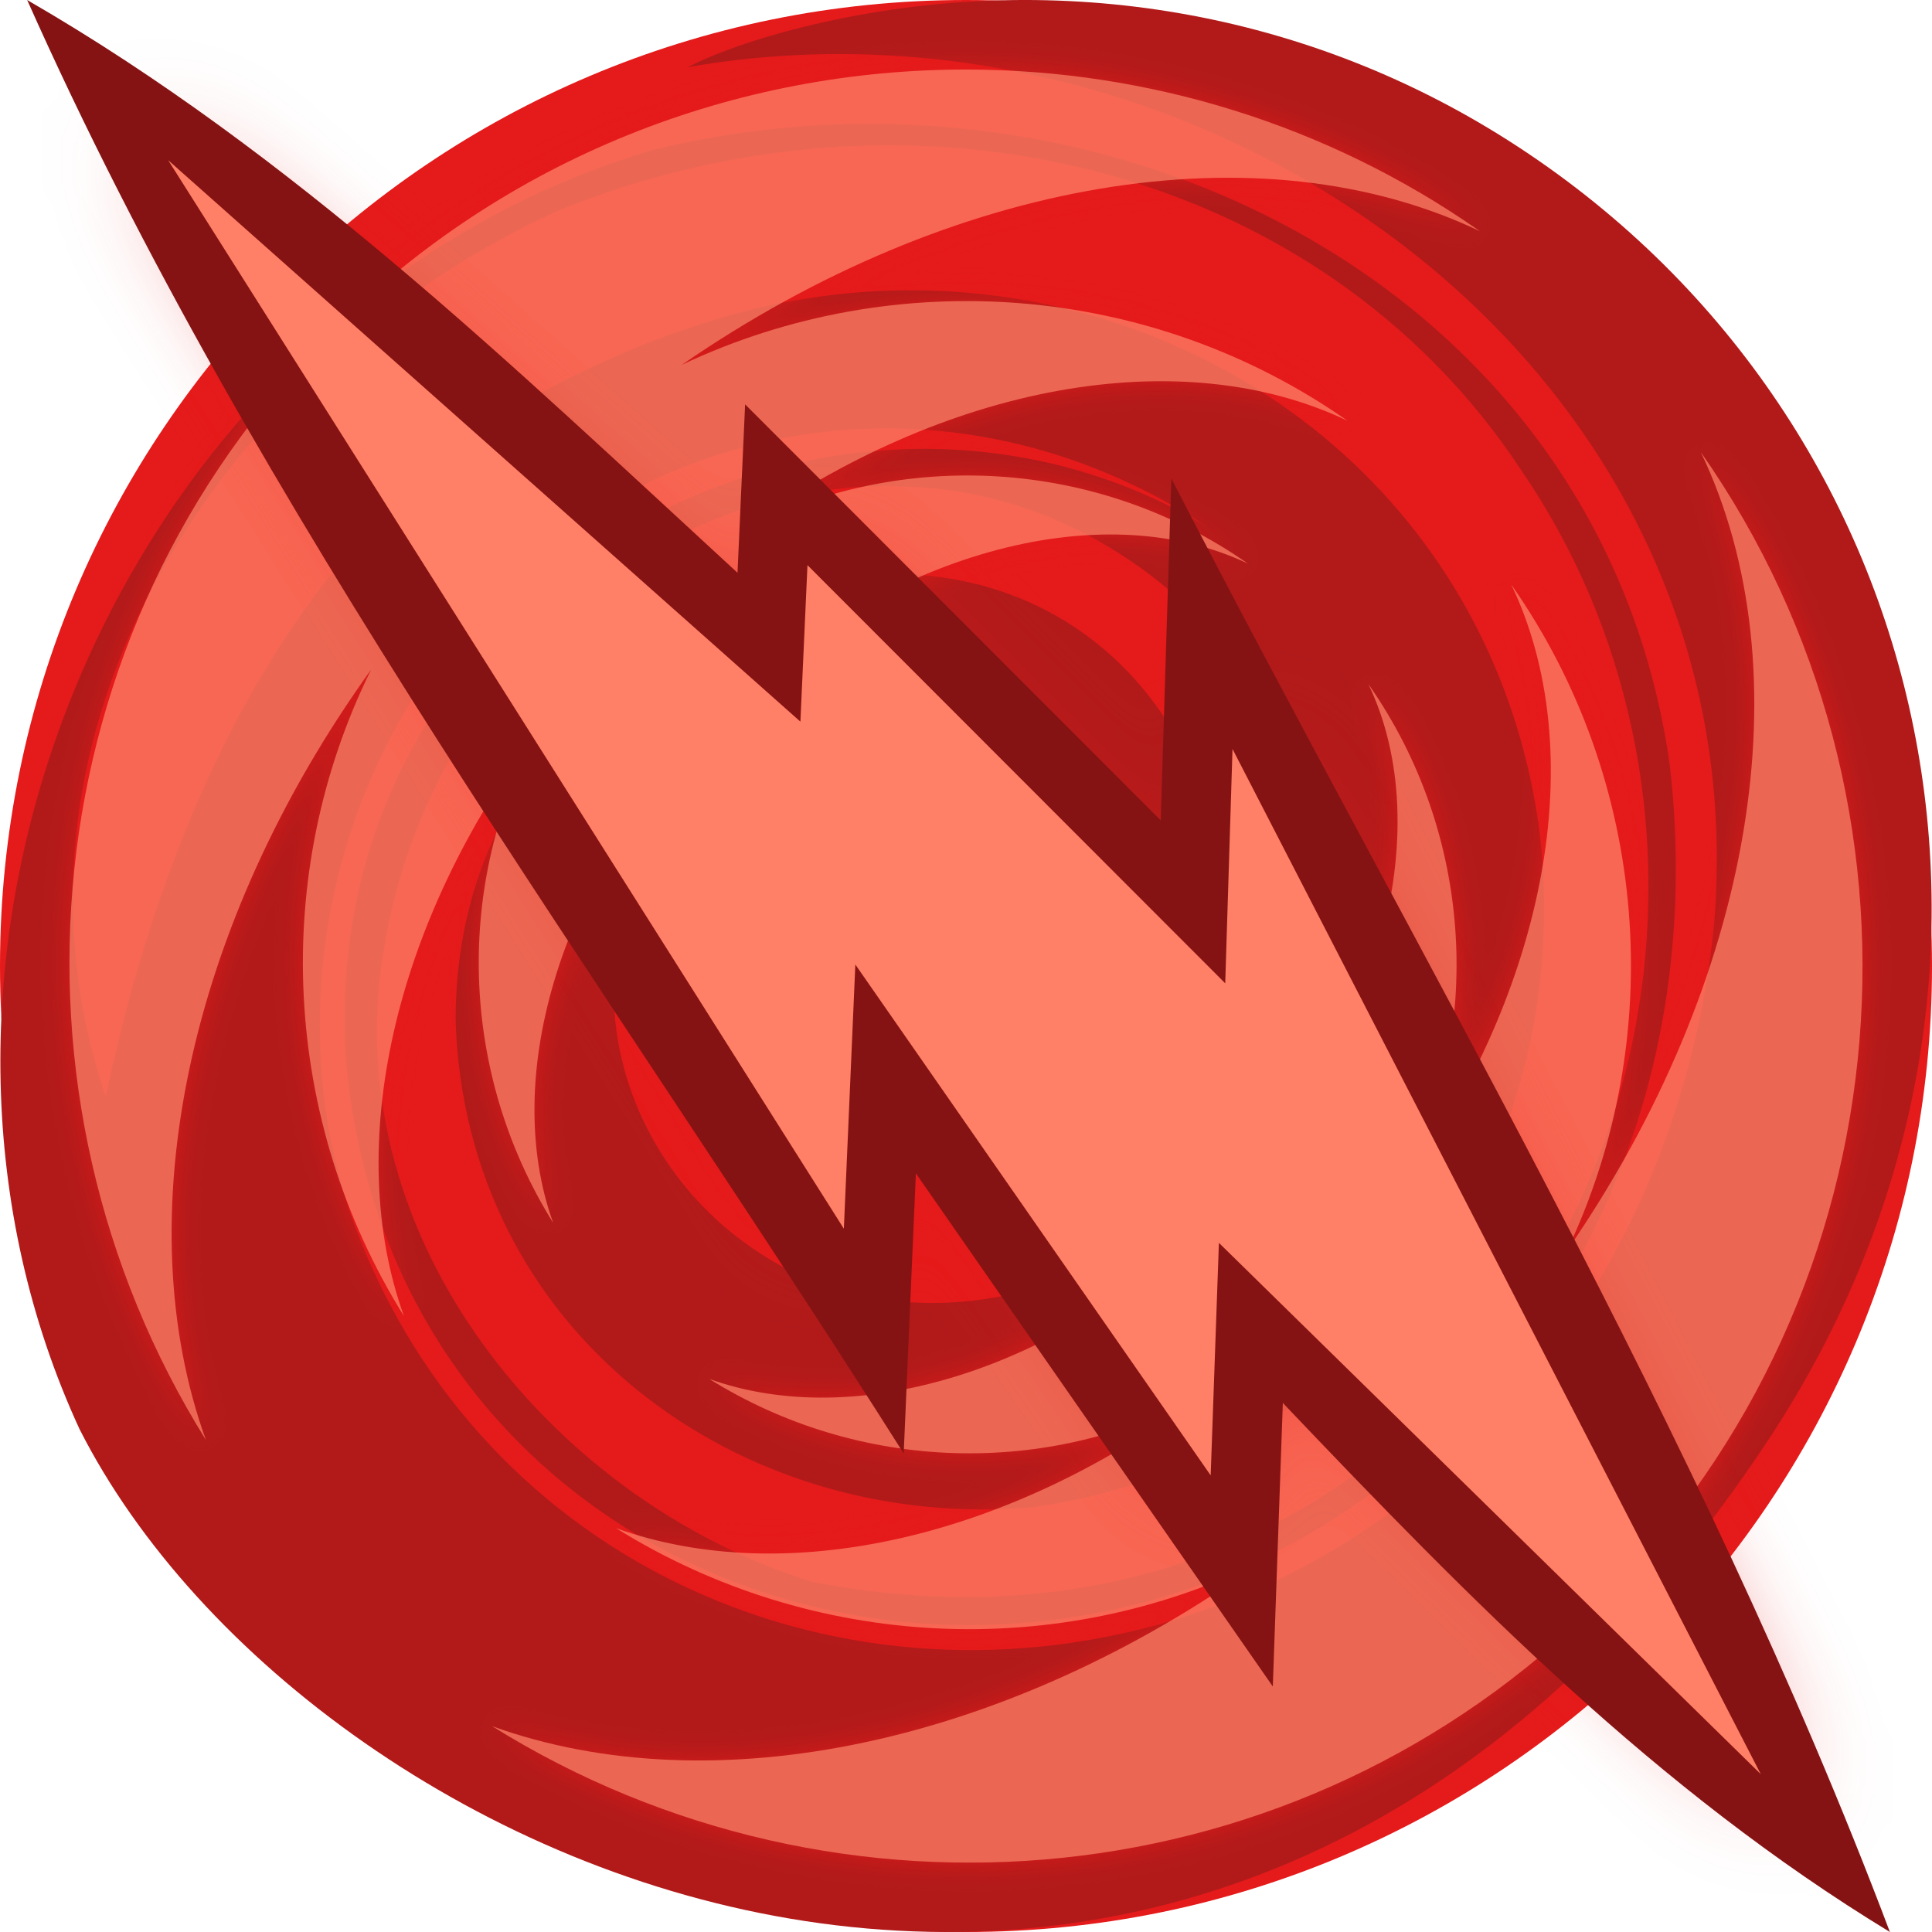
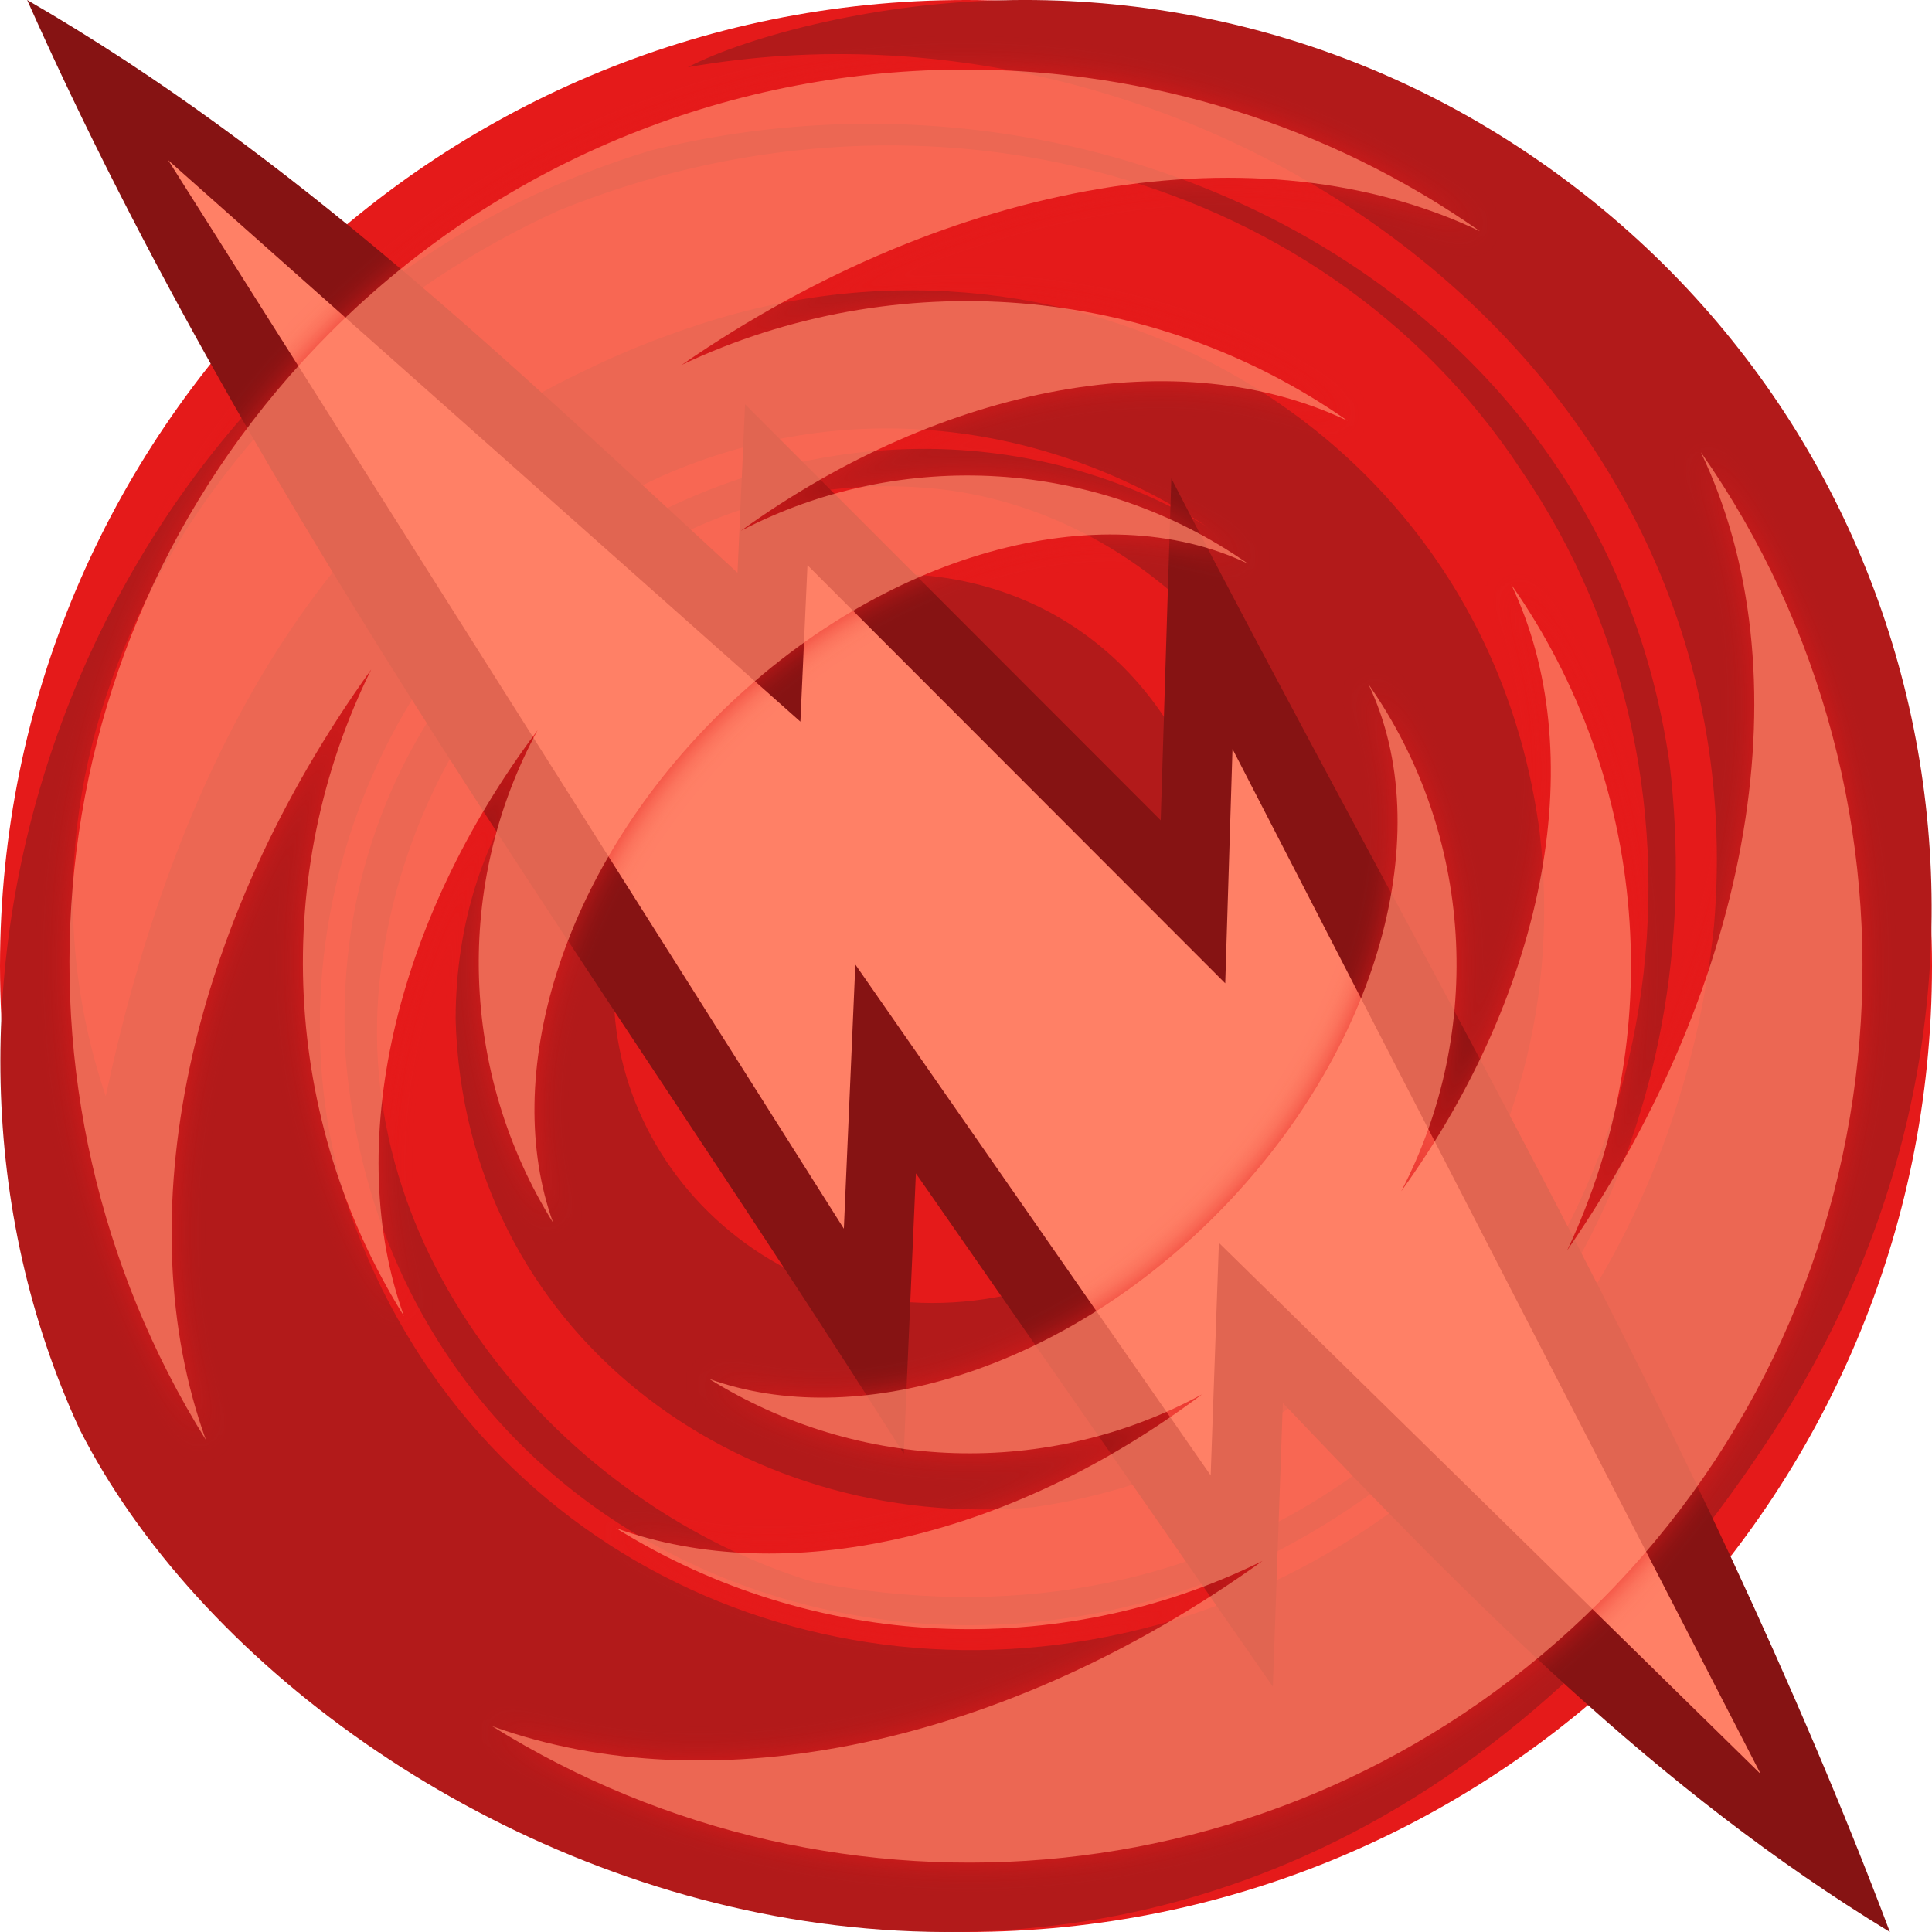
<svg xmlns="http://www.w3.org/2000/svg" height="500" viewBox="0 0 500 500" width="500">
-   <filter id="a" color-interpolation-filters="sRGB" height="1.149" width="1.151" x="-.076" y="-.075">
-     <feGaussianBlur stdDeviation="12.966" />
-   </filter>
-   <filter id="b" color-interpolation-filters="sRGB" height="1.038" width="1.038" x="-.019" y="-.019">
+   <filter id="a" color-interpolation-filters="sRGB" height="1.038" width="1.038" x="-.019" y="-.019">
    <feGaussianBlur stdDeviation="3.625" />
  </filter>
  <g transform="translate(.000015)">
    <circle cx="-250" cy="250" fill="#e51a1a" r="250" transform="scale(-1 1)" />
    <path d="m181.339 83.857c97.523-31.847 203.276 26.159 217.127 131.569 10.041 85.897-45.796 162.605-131.113 174.644-76.265 6.65-147.166-45.498-149.446-126.323.167-50.898 30.032-87.975 76.607-108.407 44.001-16.482 90.466-3.009 112.282 39.636 17.953 40.095 3.578 87.313-40.431 103.807-21.987 8.233-51.658-5.553-56.726-31.561 24.482 21.725 69.721 11.744 80.181-21.062 5.246-24.882-11.482-41.523-24.364-55.642-23.212-15.221-63.27-13.167-85.325 12.051-41.518 46.432-18.49 112.524 35.728 131.081 60.665 17.114 118.965-29.64 126.961-92.4 2.764-54.832-40.994-106.195-96.51-114.278-76.22-10.3-138.459 50.849-147.743 124.091-9.32 73.218 47.316 138.68 111.863 158.339 49.053 9.499 98.187 2.071 139.641-27.407 82.907-58.956 100.119-177.972 43.556-260.4-52.712-79.885-158.575-103.987-249.158-67.062-86.705 39.452-149.066 134.549-117.103 229.168 15.779-74.654 50.94-153.594 123.407-187.514 9.287-4.605 19.447-8.723 30.567-12.331zm-160.722 286.076c-52.578-113.825-.384-260.892 113.777-317.644 10.846-5.32 22.212-9.771 34.035-13.361 115.764-28.758 246.04 34.004 263.685 158.897 10.045 85.917-27.72 168.804-107.974 206.832-102.24 46.261-224.799-11.44-234.691-131.25-7.335-123.787 127.307-194.137 222.719-137.241-42.541-27.897-94.218-33.445-140.808-12.99-71.174 32.623-105.081 118.04-80.762 190.631 30.697 88.134 123.573 132.042 212.818 105.598 82.805-25.064 132.163-100.332 140.193-180.05 12.124-145.02-132.238-245.359-265.597-221.974 7.92-4.105 20.599-8.428 35.616-11.745 60.063-13.238 124.634-3.458 179.454 32.49 109.651 71.905 141.095 217.803 65.16 333.599-143.005 218.075-377.312 117.068-437.623-1.794" fill="#b21a1a" />
  </g>
+   <path d="m7.03 0c59.337 133.437 148.85 252.816 226.845 376.16l3.154-72.494 92.373 132.799 2.594-73.387c48.883 51.383 96.796 100.224 157.108 136.922-49.337-130.631-122.028-252.108-185.967-376.189l-2.746 88.486-107.557-107.654-1.967 43.594c-58.693-53.992-114.904-108.395-183.838-148.236z" fill="#861313" />
+   <path d="m455.686 459.146-136.714-265.311-1.883 60.643-108.116-108.214-1.828 40.502-163.619-145.307 174.862 276.529 2.973-68.367 91.961 132.205 2.128-60.18z" fill="#ff8066" stroke-width="36" />
  <g opacity=".75">
-     <path d="m250.503 18.001c-59.723-.166-119.504 22.506-165.01 68.013-77.868 77.868-88.084 197.006-32.207 286.643-20.595-57.124-4.943-133.005 42.772-199.38-26.189 52.91-23.19 116.517 8.486 167.328-15.668-43.457-3.012-101.572 34.61-151.66-21.662 39.775-20.19 88.714 4.002 127.518-13.605-37.737 1.796-90.491 42.153-130.85 42.773-42.773 99.676-57.898 137.658-39.74-38.913-27.263-89.808-30.09-131.229-8.505 52.816-38.091 113.891-49.071 157.016-28.461-51.011-35.733-117.179-40.555-172.305-14.49 70.027-48.31 149.801-61.7 206.546-34.579-39.632-27.764-86.045-41.708-132.492-41.839zm132.493 41.84.008.006v-.002c-.003 0-.005-.003-.008-.004zm-34.242 49.067c0 .002.004.004.007.005v-.002c-.003 0-.005-.003-.008-.004zm91.416 8.106c27.129 56.748 13.74 136.529-34.579 206.564 26.068-55.127 21.252-121.299-14.485-172.313 20.613 43.127 9.63 104.209-28.466 157.028 21.588-41.421 18.764-92.321-8.495-131.236 18.152 37.981 3.029 94.882-39.744 137.653-40.36 40.36-93.113 55.759-130.851 42.152 38.81 24.194 87.761 25.665 127.538 3.993-50.092 37.632-108.215 50.294-151.678 34.621 50.808 31.674 114.415 34.676 167.324 8.491-66.374 47.713-142.253 63.364-199.373 42.768 89.636 55.878 208.775 45.661 286.641-32.207 80.902-80.901 89.637-206.919 26.167-297.513zm-86.024 60.042-.004-.007h-.002zm36.961-25.792-.004-.007h-.002z" fill="#e51a1a" filter="url(#b)" />
+     <path d="m250.503 18.001c-59.723-.166-119.504 22.506-165.01 68.013-77.868 77.868-88.084 197.006-32.207 286.643-20.595-57.124-4.943-133.005 42.772-199.38-26.189 52.91-23.19 116.517 8.486 167.328-15.668-43.457-3.012-101.572 34.61-151.66-21.662 39.775-20.19 88.714 4.002 127.518-13.605-37.737 1.796-90.491 42.153-130.85 42.773-42.773 99.676-57.898 137.658-39.74-38.913-27.263-89.808-30.09-131.229-8.505 52.816-38.091 113.891-49.071 157.016-28.461-51.011-35.733-117.179-40.555-172.305-14.49 70.027-48.31 149.801-61.7 206.546-34.579-39.632-27.764-86.045-41.708-132.492-41.839zm132.493 41.84.008.006v-.002c-.003 0-.005-.003-.008-.004zm-34.242 49.067c0 .002.004.004.007.005v-.002c-.003 0-.005-.003-.008-.004zm91.416 8.106c27.129 56.748 13.74 136.529-34.579 206.564 26.068-55.127 21.252-121.299-14.485-172.313 20.613 43.127 9.63 104.209-28.466 157.028 21.588-41.421 18.764-92.321-8.495-131.236 18.152 37.981 3.029 94.882-39.744 137.653-40.36 40.36-93.113 55.759-130.851 42.152 38.81 24.194 87.761 25.665 127.538 3.993-50.092 37.632-108.215 50.294-151.678 34.621 50.808 31.674 114.415 34.676 167.324 8.491-66.374 47.713-142.253 63.364-199.373 42.768 89.636 55.878 208.775 45.661 286.641-32.207 80.902-80.901 89.637-206.919 26.167-297.513zm-86.024 60.042-.004-.007h-.002zm36.961-25.792-.004-.007h-.002z" fill="#e51a1a" filter="url(#a)" />
    <path d="m250.503 18.001c-59.723-.166-119.504 22.506-165.01 68.013-77.868 77.868-88.084 197.006-32.207 286.643-20.595-57.124-4.943-133.005 42.772-199.38-26.189 52.91-23.19 116.517 8.486 167.328-15.668-43.457-3.012-101.572 34.61-151.66-21.662 39.775-20.19 88.714 4.002 127.518-13.605-37.737 1.796-90.491 42.153-130.85 42.773-42.773 99.676-57.898 137.658-39.74-38.913-27.263-89.808-30.09-131.229-8.505 52.816-38.091 113.891-49.071 157.016-28.461-51.011-35.733-117.179-40.555-172.305-14.49 70.027-48.31 149.801-61.7 206.546-34.579-39.632-27.764-86.045-41.708-132.492-41.839zm132.493 41.84.008.006v-.002c-.003 0-.005-.003-.008-.004zm-34.242 49.067c0 .002.004.004.007.005v-.002c-.003 0-.005-.003-.008-.004zm91.416 8.106c27.129 56.748 13.74 136.529-34.579 206.564 26.068-55.127 21.252-121.299-14.485-172.313 20.613 43.127 9.63 104.209-28.466 157.028 21.588-41.421 18.764-92.321-8.495-131.236 18.152 37.981 3.029 94.882-39.744 137.653-40.36 40.36-93.113 55.759-130.851 42.152 38.81 24.194 87.761 25.665 127.538 3.993-50.092 37.632-108.215 50.294-151.678 34.621 50.808 31.674 114.415 34.676 167.324 8.491-66.374 47.713-142.253 63.364-199.373 42.768 89.636 55.878 208.775 45.661 286.641-32.207 80.902-80.901 89.637-206.919 26.167-297.513zm-86.024 60.042-.004-.007h-.002zm36.961-25.792-.004-.007h-.002z" fill="#ff8066" />
  </g>
-   <path d="m455.686 459.146-136.714-265.311-1.883 60.643-108.116-108.214-1.828 40.502-163.619-145.307 174.862 276.529 2.973-68.367 91.961 132.205 2.128-60.18z" fill="#e51a1a" filter="url(#a)" stroke-width="34.584" transform="matrix(1.040971 0 0 1.040901 -9.833204 -10.54065)" />
-   <path d="m7.03 0c59.337 133.437 148.85 252.816 226.845 376.16l3.154-72.494 92.373 132.799 2.594-73.387c48.883 51.383 96.796 100.224 157.108 136.922-49.337-130.631-122.028-252.108-185.967-376.189l-2.746 88.486-107.557-107.654-1.967 43.594c-58.693-53.992-114.904-108.395-183.838-148.236z" fill="#861313" />
-   <path d="m455.686 459.146-136.714-265.311-1.883 60.643-108.116-108.214-1.828 40.502-163.619-145.307 174.862 276.529 2.973-68.367 91.961 132.205 2.128-60.18z" fill="#ff8066" stroke-width="36" />
</svg>
